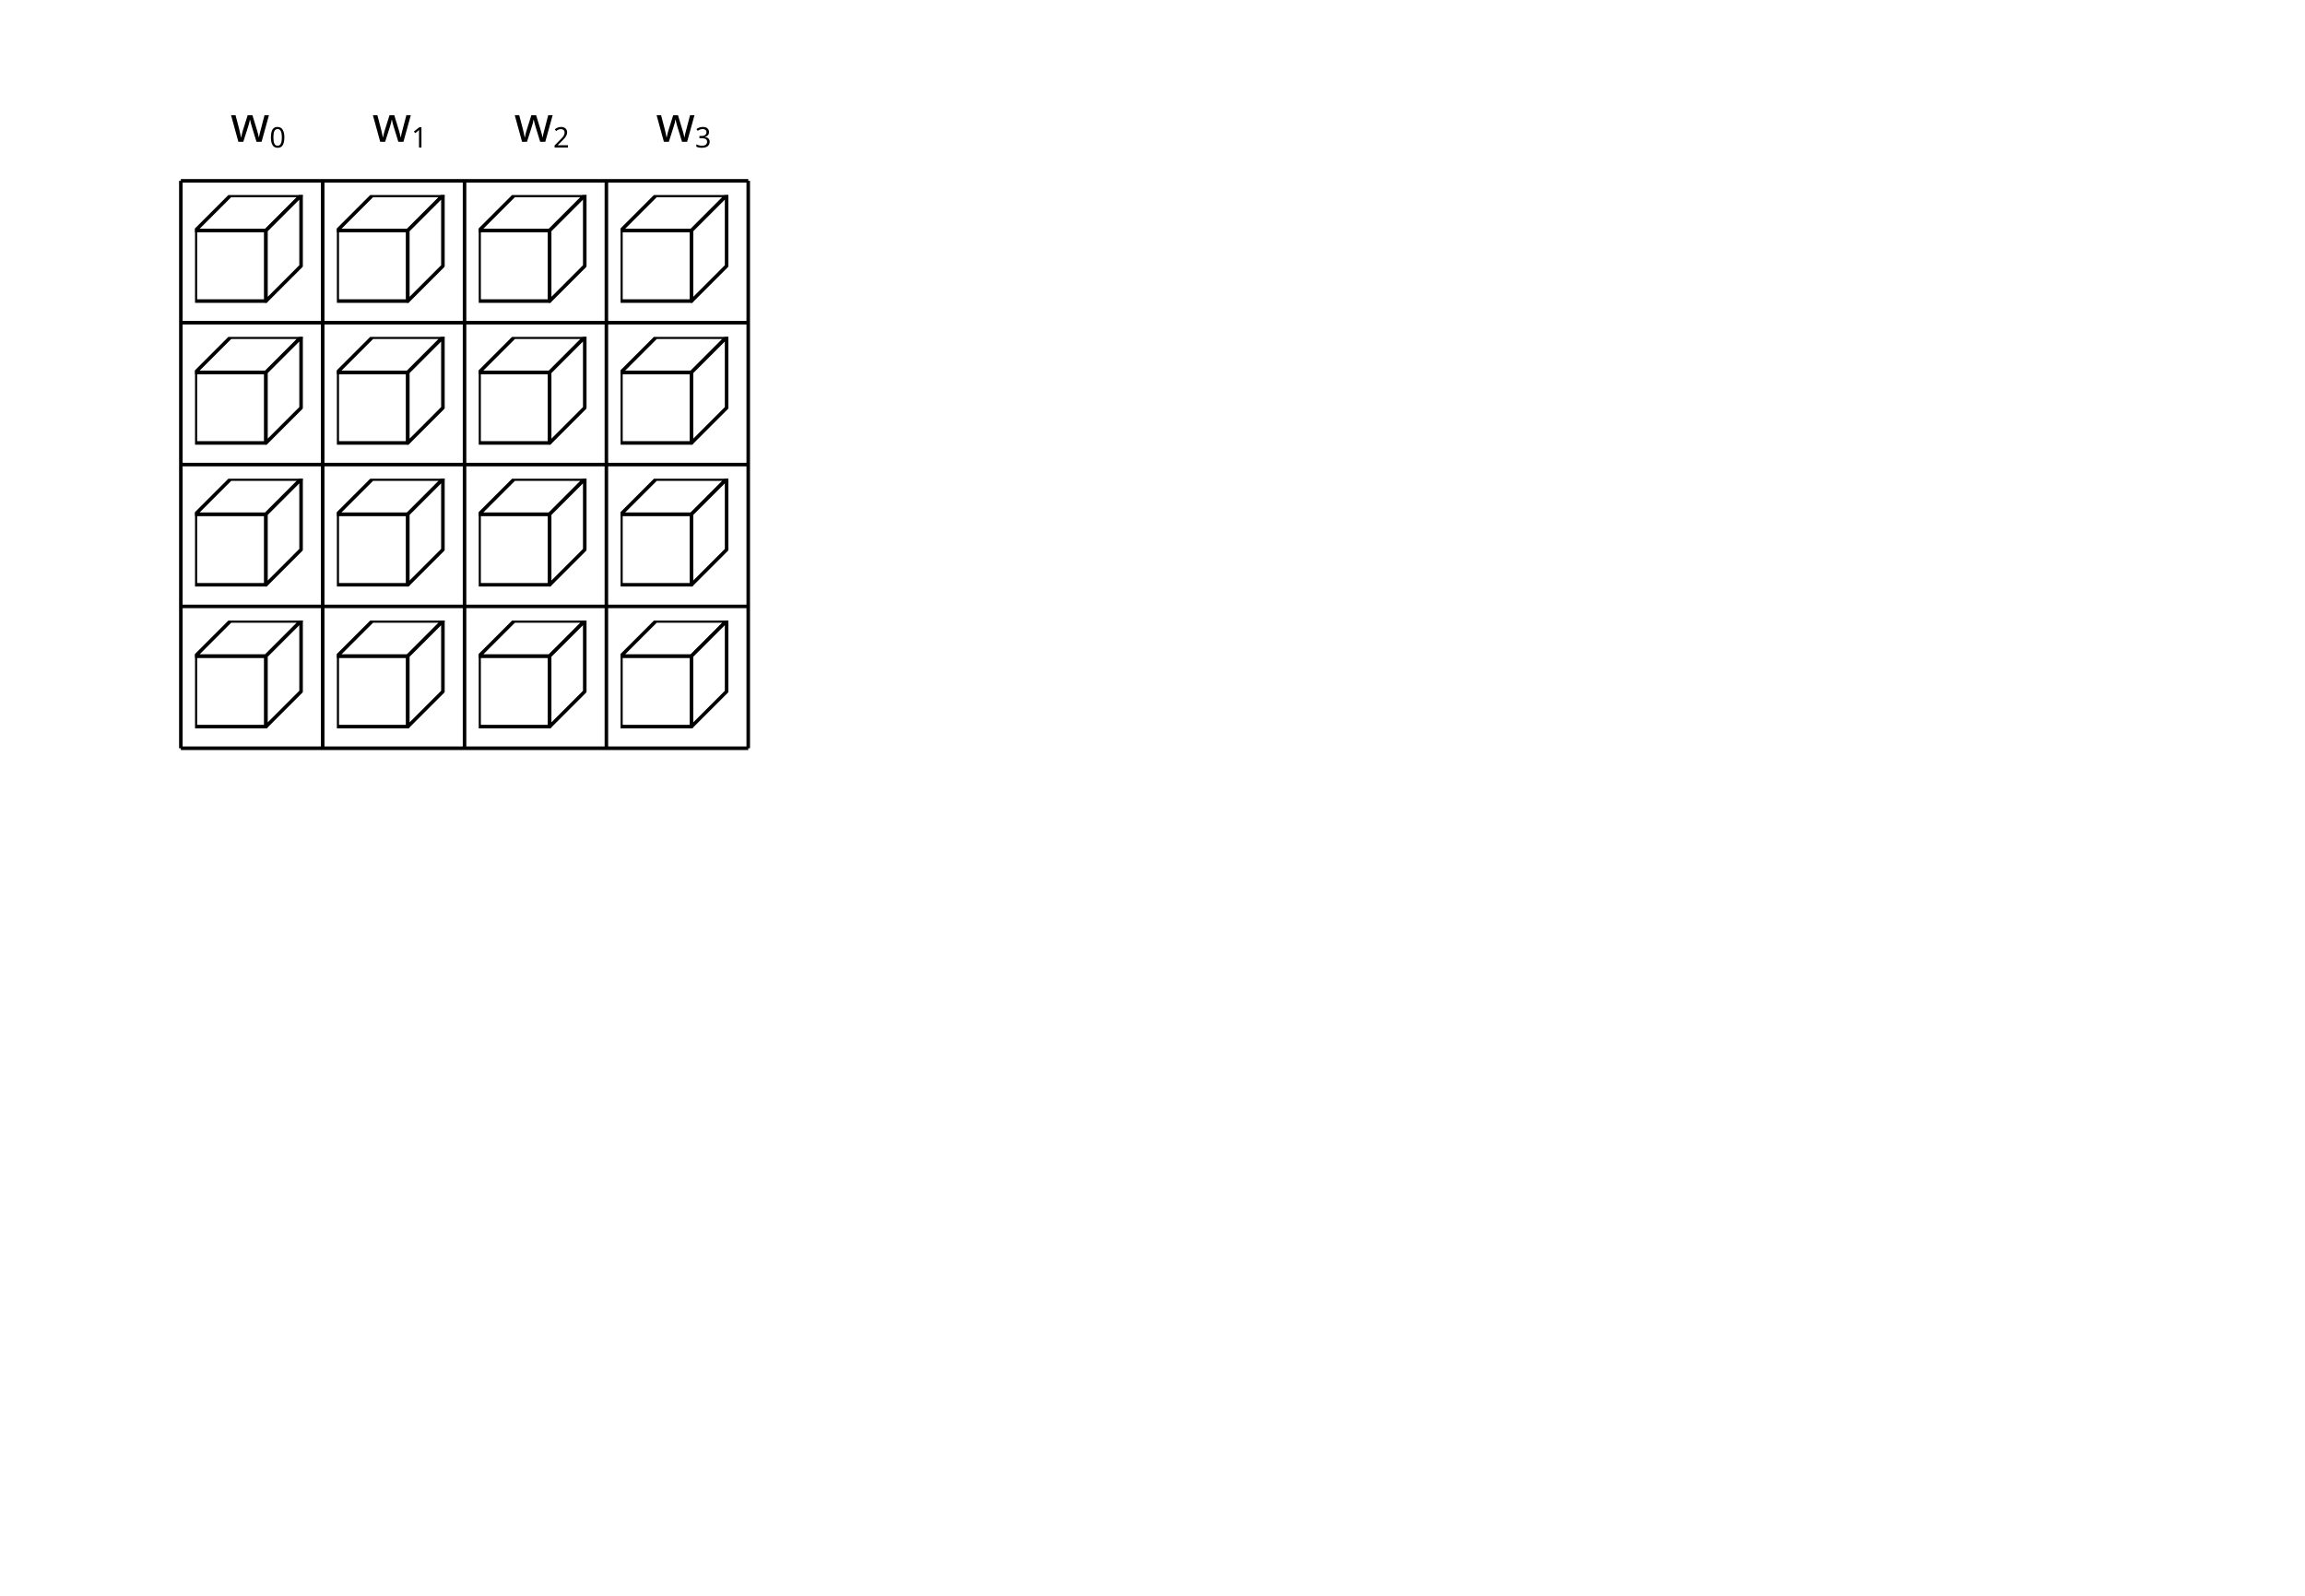
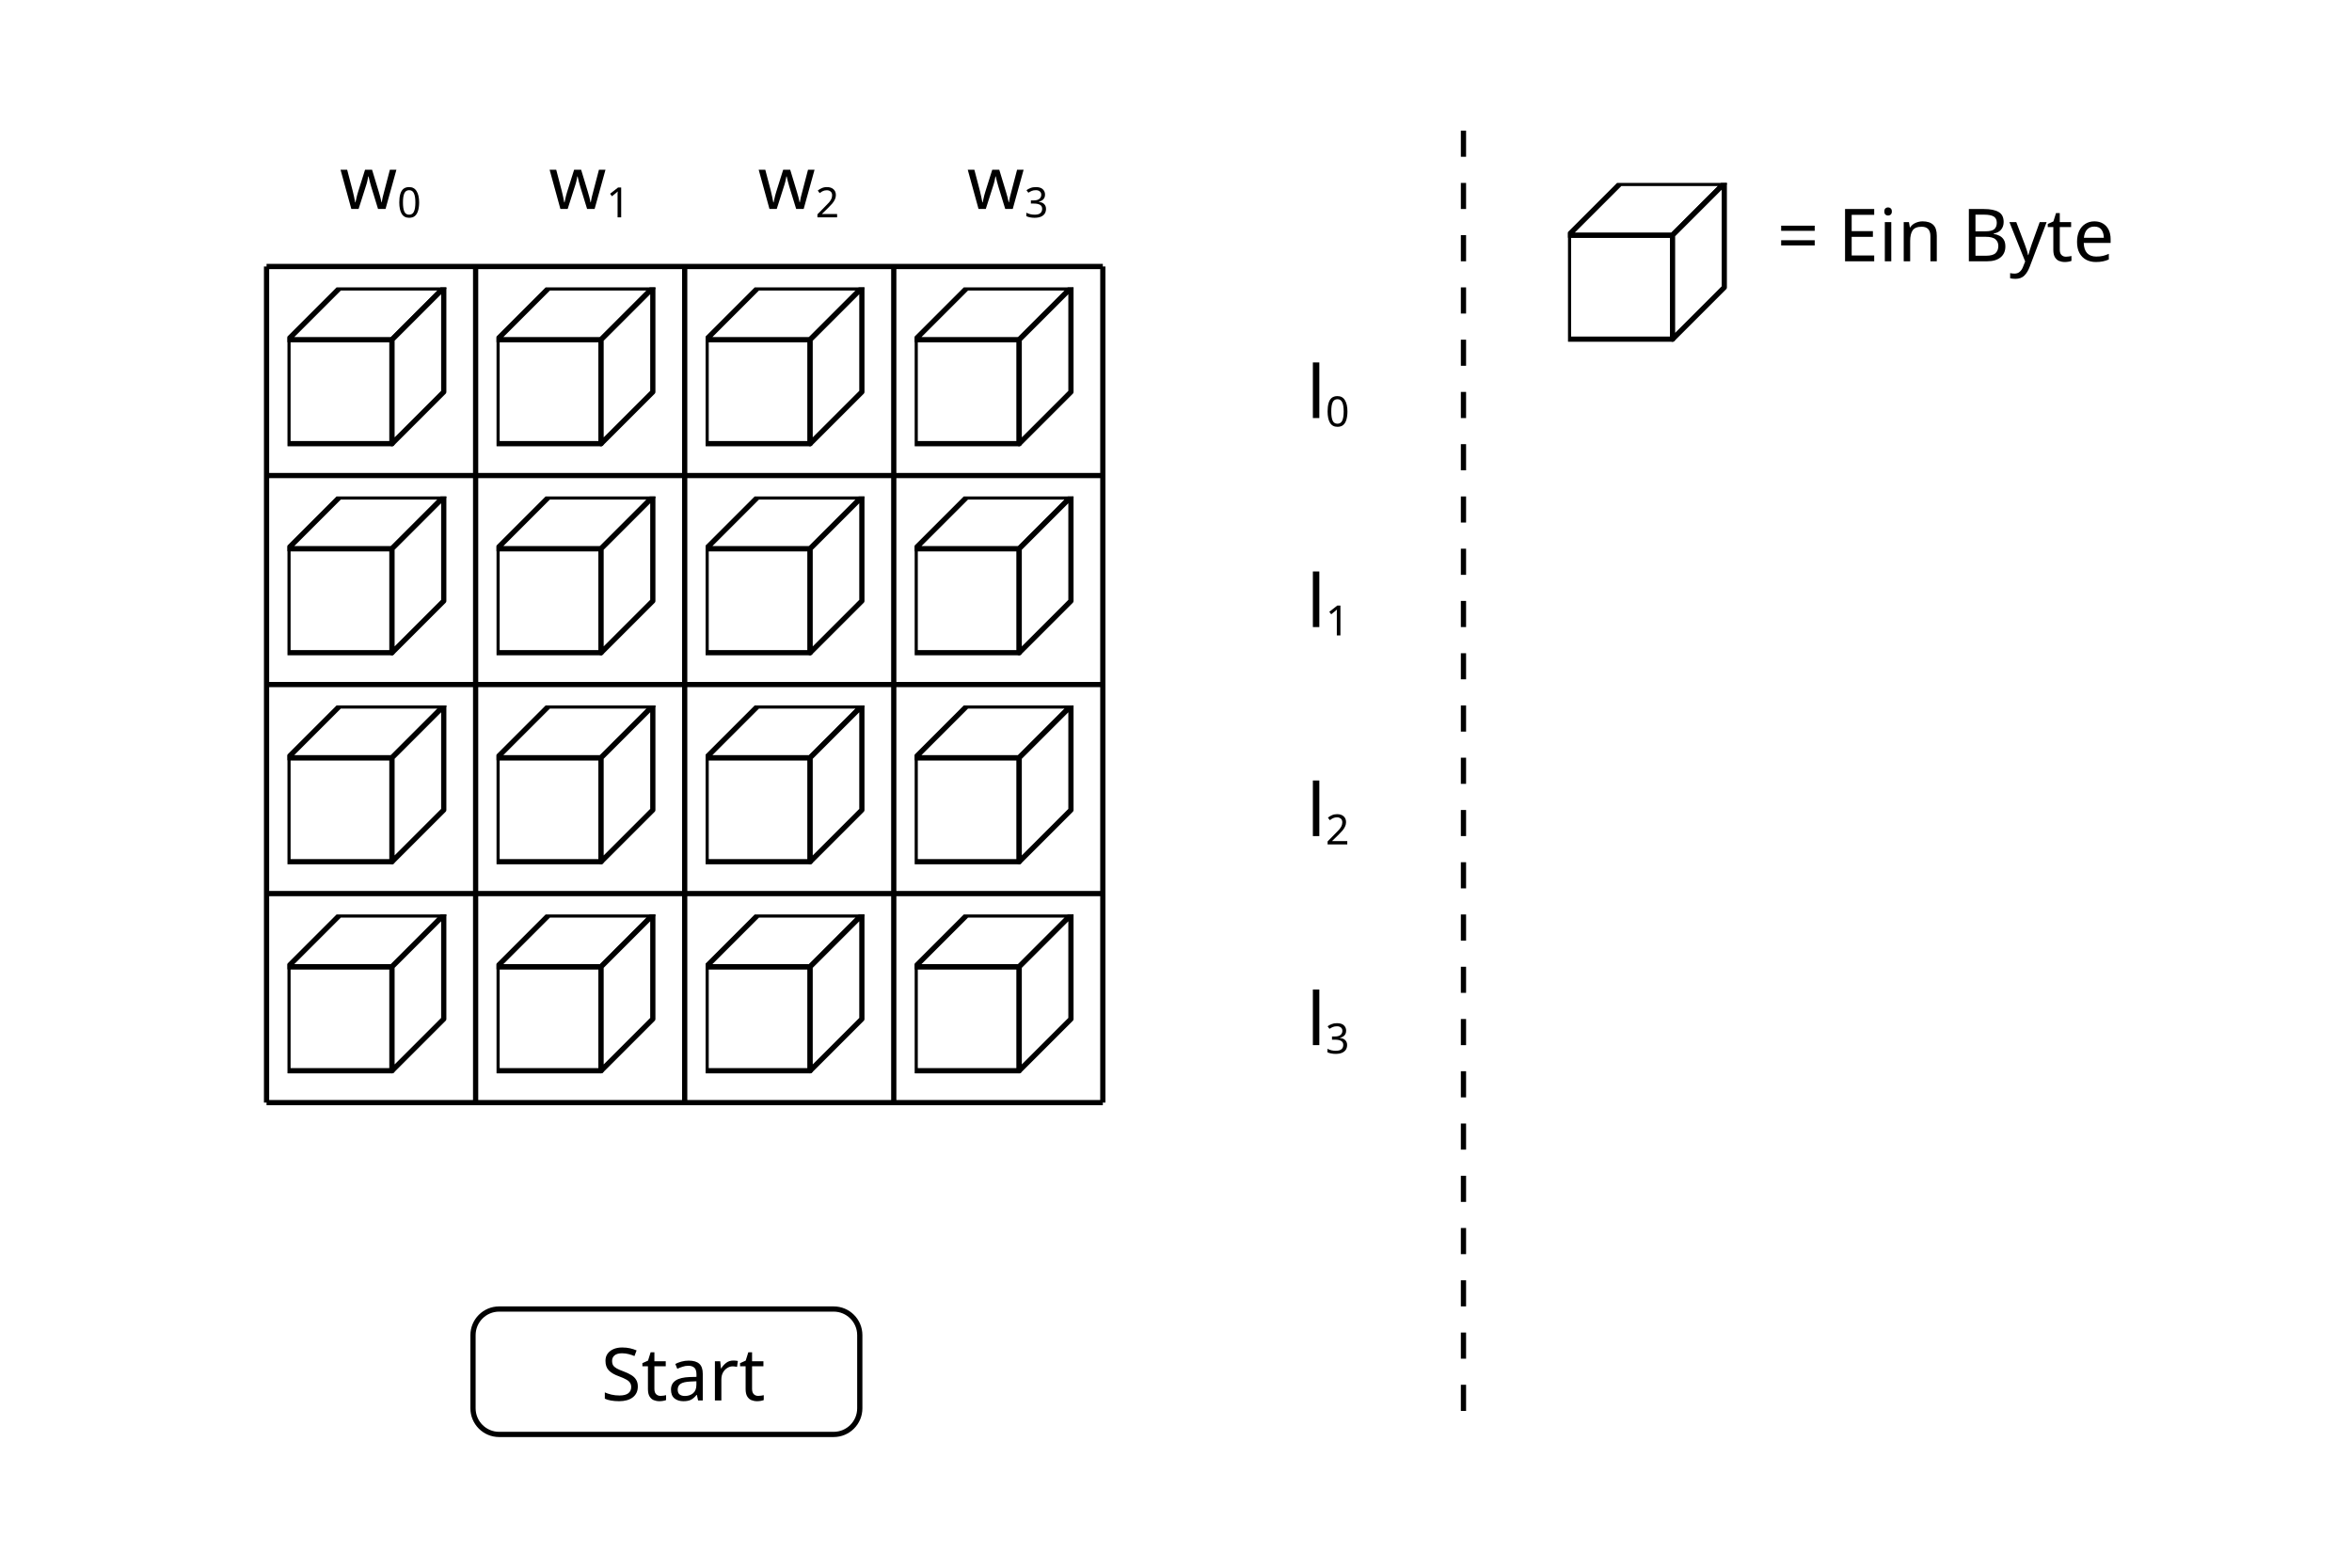
- <svg xmlns="http://www.w3.org/2000/svg" xmlns:xlink="http://www.w3.org/1999/xlink" width="650" height="450" id="svg2">
+ <svg xmlns="http://www.w3.org/2000/svg" xmlns:xlink="http://www.w3.org/1999/xlink" width="450" height="300" id="svg2">
  <defs id="defs4">
    <svg width="30" height="30" id="bit">
      <rect y="10" x="0.1" width="19.9" height="19.9" fill="white" stroke="black" />
      <polygon fill="white" stroke="black" points="0.1 10, 10 0.1, 29.9 0.1, 20 10" />
      <polygon fill="white" stroke="black" points="29.9 0.1, 29.9 20, 20 29.9, 20 10" />
    </svg>
  </defs>
  <g style="fill:none;fill-rule:evenodd;stroke:none;stroke-width:1px;stroke-linecap:butt;stroke-linejoin:round;stroke-opacity:1;font-family:'sans';" id="g2383 " transform="scale(1)">
    <rect x="0" y="0" width="800" height="600" fill="white" />
    <svg width="502" height="162" x="50" y="50">
      <path d="M 1 1 l 160 0 m 0 40 l -160 0 m 0 40 l 160 0 m 0 40 l -160 0 m 0 40 l 160 0" stroke="black" />
      <path d="M 1 1 l 0 160 m 40 0 l 0 -160 m 40 0 l 0 160 m 40 0 l 0 -160 m 40 0 l 0 160" stroke="black" />
    </svg>
    <text x="65" y="40" font-size="14" fill="black">
w<tspan baseline-shift="sub" font-size="8">0</tspan>
    </text>
    <text x="105" y="40" font-size="14" fill="black">
w<tspan baseline-shift="sub" font-size="8">1</tspan>
    </text>
    <text x="145" y="40" font-size="14" fill="black">
w<tspan baseline-shift="sub" font-size="8">2</tspan>
    </text>
    <text x="185" y="40" font-size="14" fill="black">
w<tspan baseline-shift="sub" font-size="8">3</tspan>
    </text>
+     <text x="250" y="80" font-size="14" fill="black">
+ l<tspan baseline-shift="sub" font-size="8">0</tspan>
+     </text>
+     <text x="250" y="120" font-size="14" fill="black">
+ l<tspan baseline-shift="sub" font-size="8">1</tspan>
+     </text>
+     <text x="250" y="160" font-size="14" fill="black">
+ l<tspan baseline-shift="sub" font-size="8">2</tspan>
+     </text>
+     <text x="250" y="200" font-size="14" fill="black">
+ l<tspan baseline-shift="sub" font-size="8">3</tspan>
+     </text>
    <use xlink:href="#bit" x="55" y="55" />
    <use xlink:href="#bit" x="95" y="55" />
    <use xlink:href="#bit" x="135" y="55" />
    <use xlink:href="#bit" x="175" y="55" />
    <use xlink:href="#bit" x="55" y="95">
-       <animate attributeName="x" from="55" to="15" dur="1" begin="1" fill="freeze" id="r101" />
+       <animate attributeName="x" from="55" to="15" dur="1" begin="start.click" fill="freeze" id="r101" />
      <animate attributeName="y" from="95" to="215" dur="1.5" begin="r101.end" fill="freeze" id="r102" />
      <animate attributeName="x" from="15" to="215" dur="2" begin="r102.end" fill="freeze" id="r103" />
      <animate attributeName="y" from="215" to="95" dur="1.5" begin="r103.end" fill="freeze" id="r104" />
      <animate attributeName="x" from="215" to="175" dur="1" begin="r104.end" fill="freeze" id="r105" />
    </use>
    <use xlink:href="#bit" x="95" y="95">
-       <animate attributeName="x" from="95" to="55" dur="1" begin="1" fill="freeze" />
+       <animate attributeName="x" from="95" to="55" dur="1" begin="start.click" fill="freeze" />
    </use>
    <use xlink:href="#bit" x="135" y="95">
-       <animate attributeName="x" from="135" to="95" dur="1" begin="1" fill="freeze" />
+       <animate attributeName="x" from="135" to="95" dur="1" begin="start.click" fill="freeze" />
    </use>
    <use xlink:href="#bit" x="175" y="95">
-       <animate attributeName="x" from="175" to="135" dur="1" begin="1" fill="freeze" />
+       <animate attributeName="x" from="175" to="135" dur="1" begin="start.click" fill="freeze" />
    </use>
    <use xlink:href="#bit" x="55" y="135">
+       <animate attributeName="x" from="55" to="55" dur="0" begin="start.click" fill="freeze" />
      <animate attributeName="x" from="55" to="15" dur="1" begin="r105.end+2" fill="freeze" id="r201" />
      <animate attributeName="y" from="135" to="215" dur="1" begin="r201.end" fill="freeze" id="r202" />
      <animate attributeName="x" from="15" to="215" dur="2" begin="r202.end" fill="freeze" id="r203" />
      <animate attributeName="y" from="215" to="135" dur="1" begin="r203.end" fill="freeze" id="r204" />
      <animate attributeName="x" from="215" to="135" dur="2" begin="r204.end" fill="freeze" id="r205" />
    </use>
    <use xlink:href="#bit" x="95" y="135">
+       <animate attributeName="x" from="95" to="95" dur="0" begin="start.click" fill="freeze" />
      <animate attributeName="x" from="95" to="15" dur="2" begin="r105.end+2" fill="freeze" />
      <animate attributeName="y" from="135" to="215" dur="1" begin="r202.end" fill="freeze" />
-       <animate attributeName="x" from="15" to="215" dur="2" begin="r203.end-1" fill="freeze" />
+       <animate attributeName="x" from="15" to="215" dur="2" begin="r202.end+1" fill="freeze" />
      <animate attributeName="y" from="215" to="135" dur="1" begin="r204.end" fill="freeze" />
-       <animate attributeName="x" from="215" to="175" dur="1" begin="r205.end-1" fill="freeze" />
+       <animate attributeName="x" from="215" to="175" dur="1" begin="r204.end+1" fill="freeze" />
    </use>
    <use xlink:href="#bit" x="135" y="135">
+       <animate attributeName="x" from="135" to="135" dur="0" begin="start.click" fill="freeze" />
      <animate attributeName="x" from="135" to="55" dur="2" begin="r105.end+2" fill="freeze" />
    </use>
    <use xlink:href="#bit" x="175" y="135">
+       <animate attributeName="x" from="175" to="175" dur="0" begin="start.click" fill="freeze" />
      <animate attributeName="x" from="175" to="95" dur="2" begin="r105.end+2" fill="freeze" />
    </use>
    <use xlink:href="#bit" x="55" y="175">
+       <animate attributeName="x" from="55" to="55" dur="0" begin="start.click" fill="freeze" />
      <animate attributeName="x" from="55" to="15" dur="1" begin="r205.end+3" fill="freeze" id="r301" />
      <animate attributeName="y" from="175" to="215" dur="1" begin="r301.end" fill="freeze" id="r302" />
      <animate attributeName="x" from="15" to="215" dur="2" begin="r302.end" fill="freeze" id="r303" />
      <animate attributeName="y" from="215" to="175" dur="1" begin="r303.end" fill="freeze" id="r304" />
      <animate attributeName="x" from="215" to="95" dur="3" begin="r304.end" fill="freeze" id="r305" />
    </use>
    <use xlink:href="#bit" x="95" y="175">
+       <animate attributeName="x" from="95" to="95" dur="0" begin="start.click" fill="freeze" />
      <animate attributeName="x" from="95" to="15" dur="2" begin="r205.end+3" fill="freeze" />
      <animate attributeName="y" from="175" to="215" dur="1" begin="r302.end" fill="freeze" />
-       <animate attributeName="x" from="15" to="215" dur="2" begin="r303.end-1" fill="freeze" />
+       <animate attributeName="x" from="15" to="215" dur="2" begin="r302.end+1" fill="freeze" />
      <animate attributeName="y" from="215" to="175" dur="1" begin="r304.end" fill="freeze" />
-       <animate attributeName="x" from="215" to="135" dur="2" begin="r305.end-2" fill="freeze" />
+       <animate attributeName="x" from="215" to="135" dur="2" begin="r304.end+1" fill="freeze" />
    </use>
    <use xlink:href="#bit" x="135" y="175">
-       <animate attributeName="x" from="135" to="15" dur="3" begin="r205.end+3" fill="freeze" />
-       <animate attributeName="y" from="175" to="215" dur="1" begin="r303.end-1" fill="freeze" />
+       <animate attributeName="x" from="135" to="135" dur="0" begin="start.click" fill="freeze" />
+       <animate attributeName="x" from="135" to="15" dur="3" begin="r205.end+3" fill="freeze" id="r331" />
+       <animate attributeName="y" from="175" to="215" dur="1" begin="r331.end" fill="freeze" />
      <animate attributeName="x" from="15" to="215" dur="2" begin="r303.end" fill="freeze" />
      <animate attributeName="y" from="215" to="175" dur="1" begin="r303.end+2" fill="freeze" />
      <animate attributeName="x" from="215" to="175" dur="1" begin="r303.end+3" fill="freeze" />
    </use>
    <use xlink:href="#bit" x="175" y="175">
+       <animate attributeName="x" from="175" to="175" dur="0" begin="start.click" fill="freeze" />
      <animate attributeName="x" from="175" to="55" dur="3" begin="r205.end+3" fill="freeze" />
    </use>
+     <svg height="25" width="75" x="90" y="250" id="start">
+       <set attributeName="x" to="-100" begin="start.click" />
+       <set attributeName="x" to="90" begin="r305.end" />
+       <rect height="24" width="74" x="0.5" y="0.5" rx="5" ry="5" stroke="black" fill="white" />
+       <text fill="black" x="25" y="18" style="font-size:14px;">
+ Start
+ </text>
+     </svg>
+     <path d="M 280 25 l 0 250" stroke="black" stroke-dasharray="5,5" />
+     <use xlink:href="#bit" x="300" y="35" />
+     <text fill="black" x="340" y="50" style="font-size:14px;">
+ = Ein Byte
+ </text>
  </g>
</svg>
